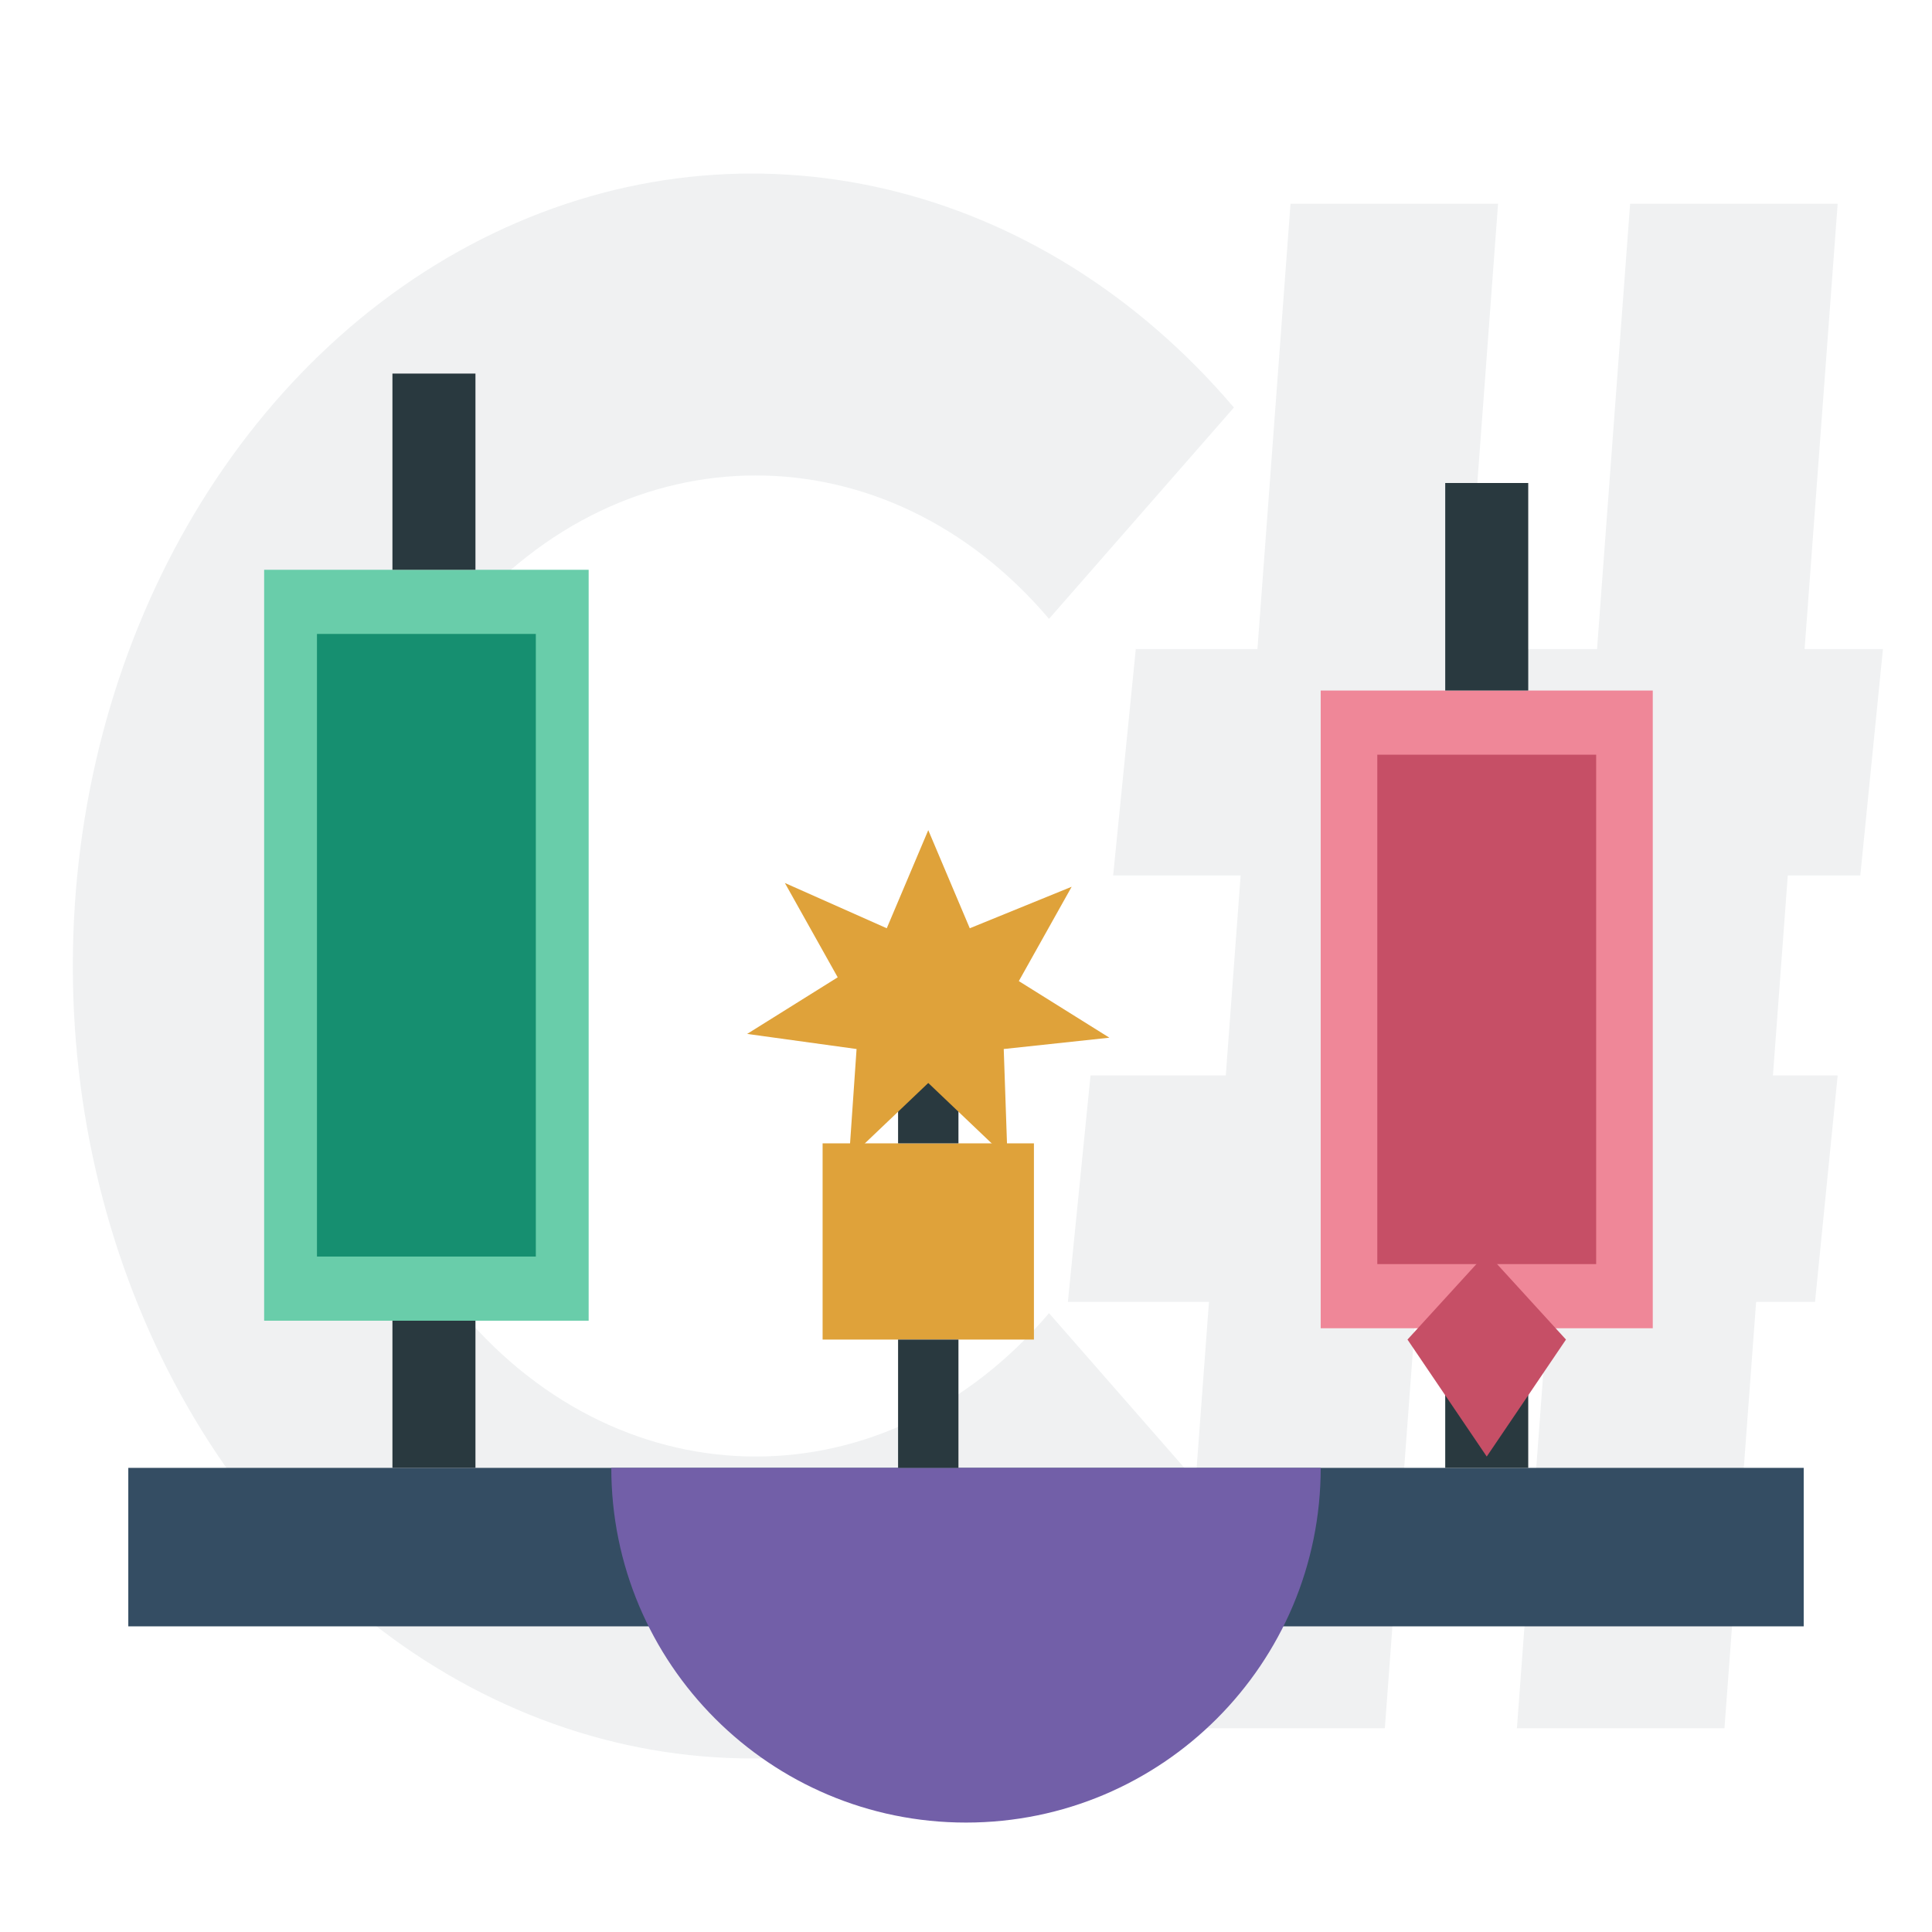
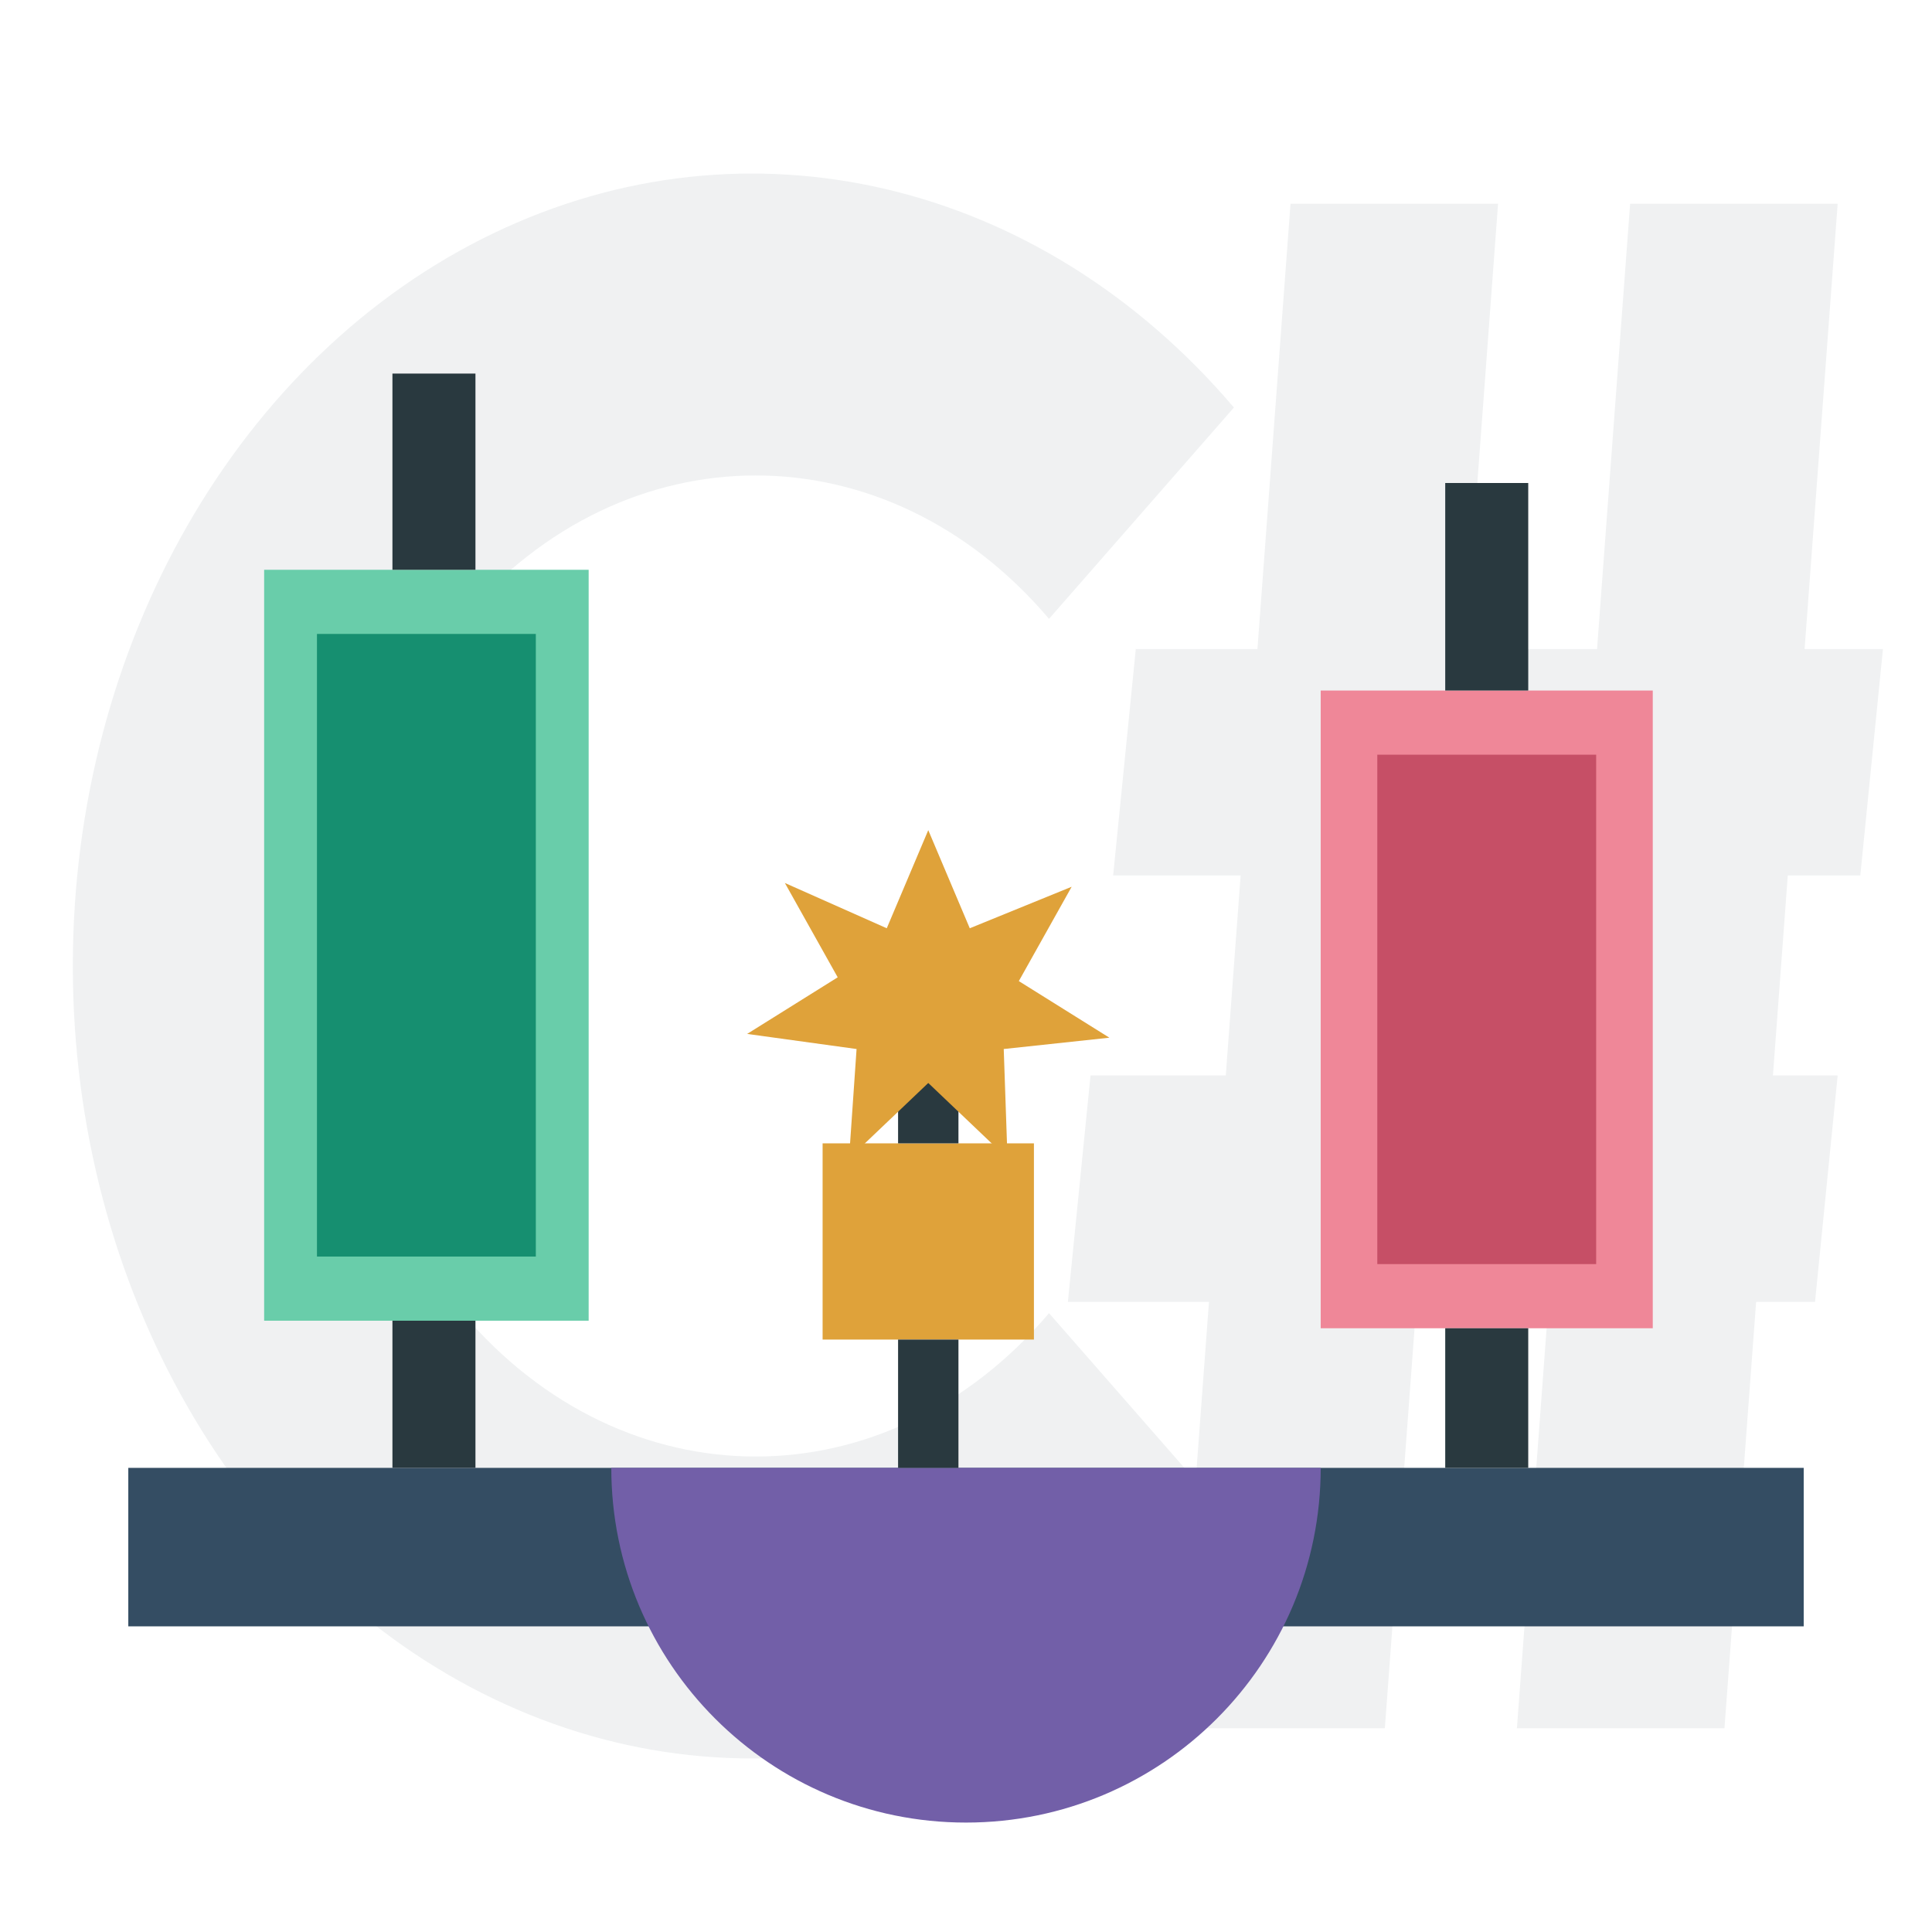
<svg xmlns="http://www.w3.org/2000/svg" viewBox="0 0 512 512" role="img" aria-labelledby="title description">
  <style>
    :root { color-scheme: light dark; }
    .language-mark { fill: #17323d; opacity: 0.07; }
    .python-upper { fill: #2874a6; opacity: 0.07; }
    .python-lower { fill: #aa8108; opacity: 0.07; }
    .primary { fill: #0f8a82; } .primary-light { fill: #62cec1; } .primary-shade { fill: #08645f; }
    .secondary { fill: #526f88; } .secondary-light { fill: #96aec3; } .secondary-shade { fill: #344d63; }
    .accent { fill: #dfa23a; } .positive { fill: #168f70; } .positive-light { fill: #69cdaa; }
    .negative { fill: #c64f66; } .negative-light { fill: #ef8798; }
    .violet { fill: #725fa8; } .violet-light { fill: #ad9dd1; }
    .neutral { fill: #29393f; } .pale { fill: #c9d5dc; } .shadow { fill: #14262c; opacity: 0.22; }
    @media (prefers-color-scheme: dark) {
      .language-mark { fill: #edf6f3; opacity: 0.08; }
      .python-upper { fill: #7ec5ed; opacity: 0.08; }
      .python-lower { fill: #f1ca50; opacity: 0.08; }
      .primary { fill: #42c9bd; } .primary-light { fill: #86e0d5; } .primary-shade { fill: #20948a; }
      .secondary { fill: #8aaac3; } .secondary-light { fill: #c0d2df; } .secondary-shade { fill: #5b7e99; }
      .accent { fill: #f2c45d; } .positive { fill: #4acb9e; } .positive-light { fill: #89e1bd; }
      .negative { fill: #f17c90; } .negative-light { fill: #ffabb7; }
      .violet { fill: #a99adb; } .violet-light { fill: #d0c5ed; }
      .neutral { fill: #e5efec; } .pale { fill: #728591; } .shadow { fill: #02090b; opacity: 0.34; }
    }
  </style>
  <g class="language-mark" aria-hidden="true">
    <path d="M327 108 A180 210 0 1 0 327 404 L278 348 A110 130 0 1 1 278 164 Z" />
    <path d="M342 54 L397 54 L367 458 L312 458 Z M432 54 L487 54 L457 458 L402 458 Z M301 172 L499 172 L493 232 L295 232 Z M289 285 L487 285 L481 345 L283 345 Z" />
  </g>
  <g aria-hidden="true">
    <path class="secondary-shade" d="M34 389 L478 389 L478 431 L34 431 Z" />
    <path class="violet" d="M162 389 A94 94 0 0 0 350 389 Z" />
    <path class="positive-light" d="M70 151 L156 151 L156 350 L70 350 Z" />
    <path class="positive" d="M84 168 L142 168 L142 333 L84 333 Z" />
    <path class="neutral" d="M104 99 L126 99 L126 151 L104 151 Z M104 350 L126 350 L126 389 L104 389 Z" />
    <path class="accent" d="M218 303 L274 303 L274 355 L218 355 Z" />
    <path class="neutral" d="M238 256 L254 256 L254 303 L238 303 Z M238 355 L254 355 L254 389 L238 389 Z" />
    <path class="negative-light" d="M350 183 L438 183 L438 352 L350 352 Z" />
    <path class="negative" d="M365 200 L423 200 L423 335 L365 335 Z" />
    <path class="neutral" d="M383 128 L405 128 L405 183 L383 183 Z M383 352 L405 352 L405 389 L383 389 Z" />
    <path class="accent" d="M235 246 L246 220 L257 246 L284 235 L270 260 L294 275 L266 278 L267 307 L246 287 L225 307 L227 278 L198 274 L222 259 L208 234 Z" />
-     <path class="negative" d="M373 355 L394 386 L415 355 L394 332 Z" />
  </g>
</svg>
